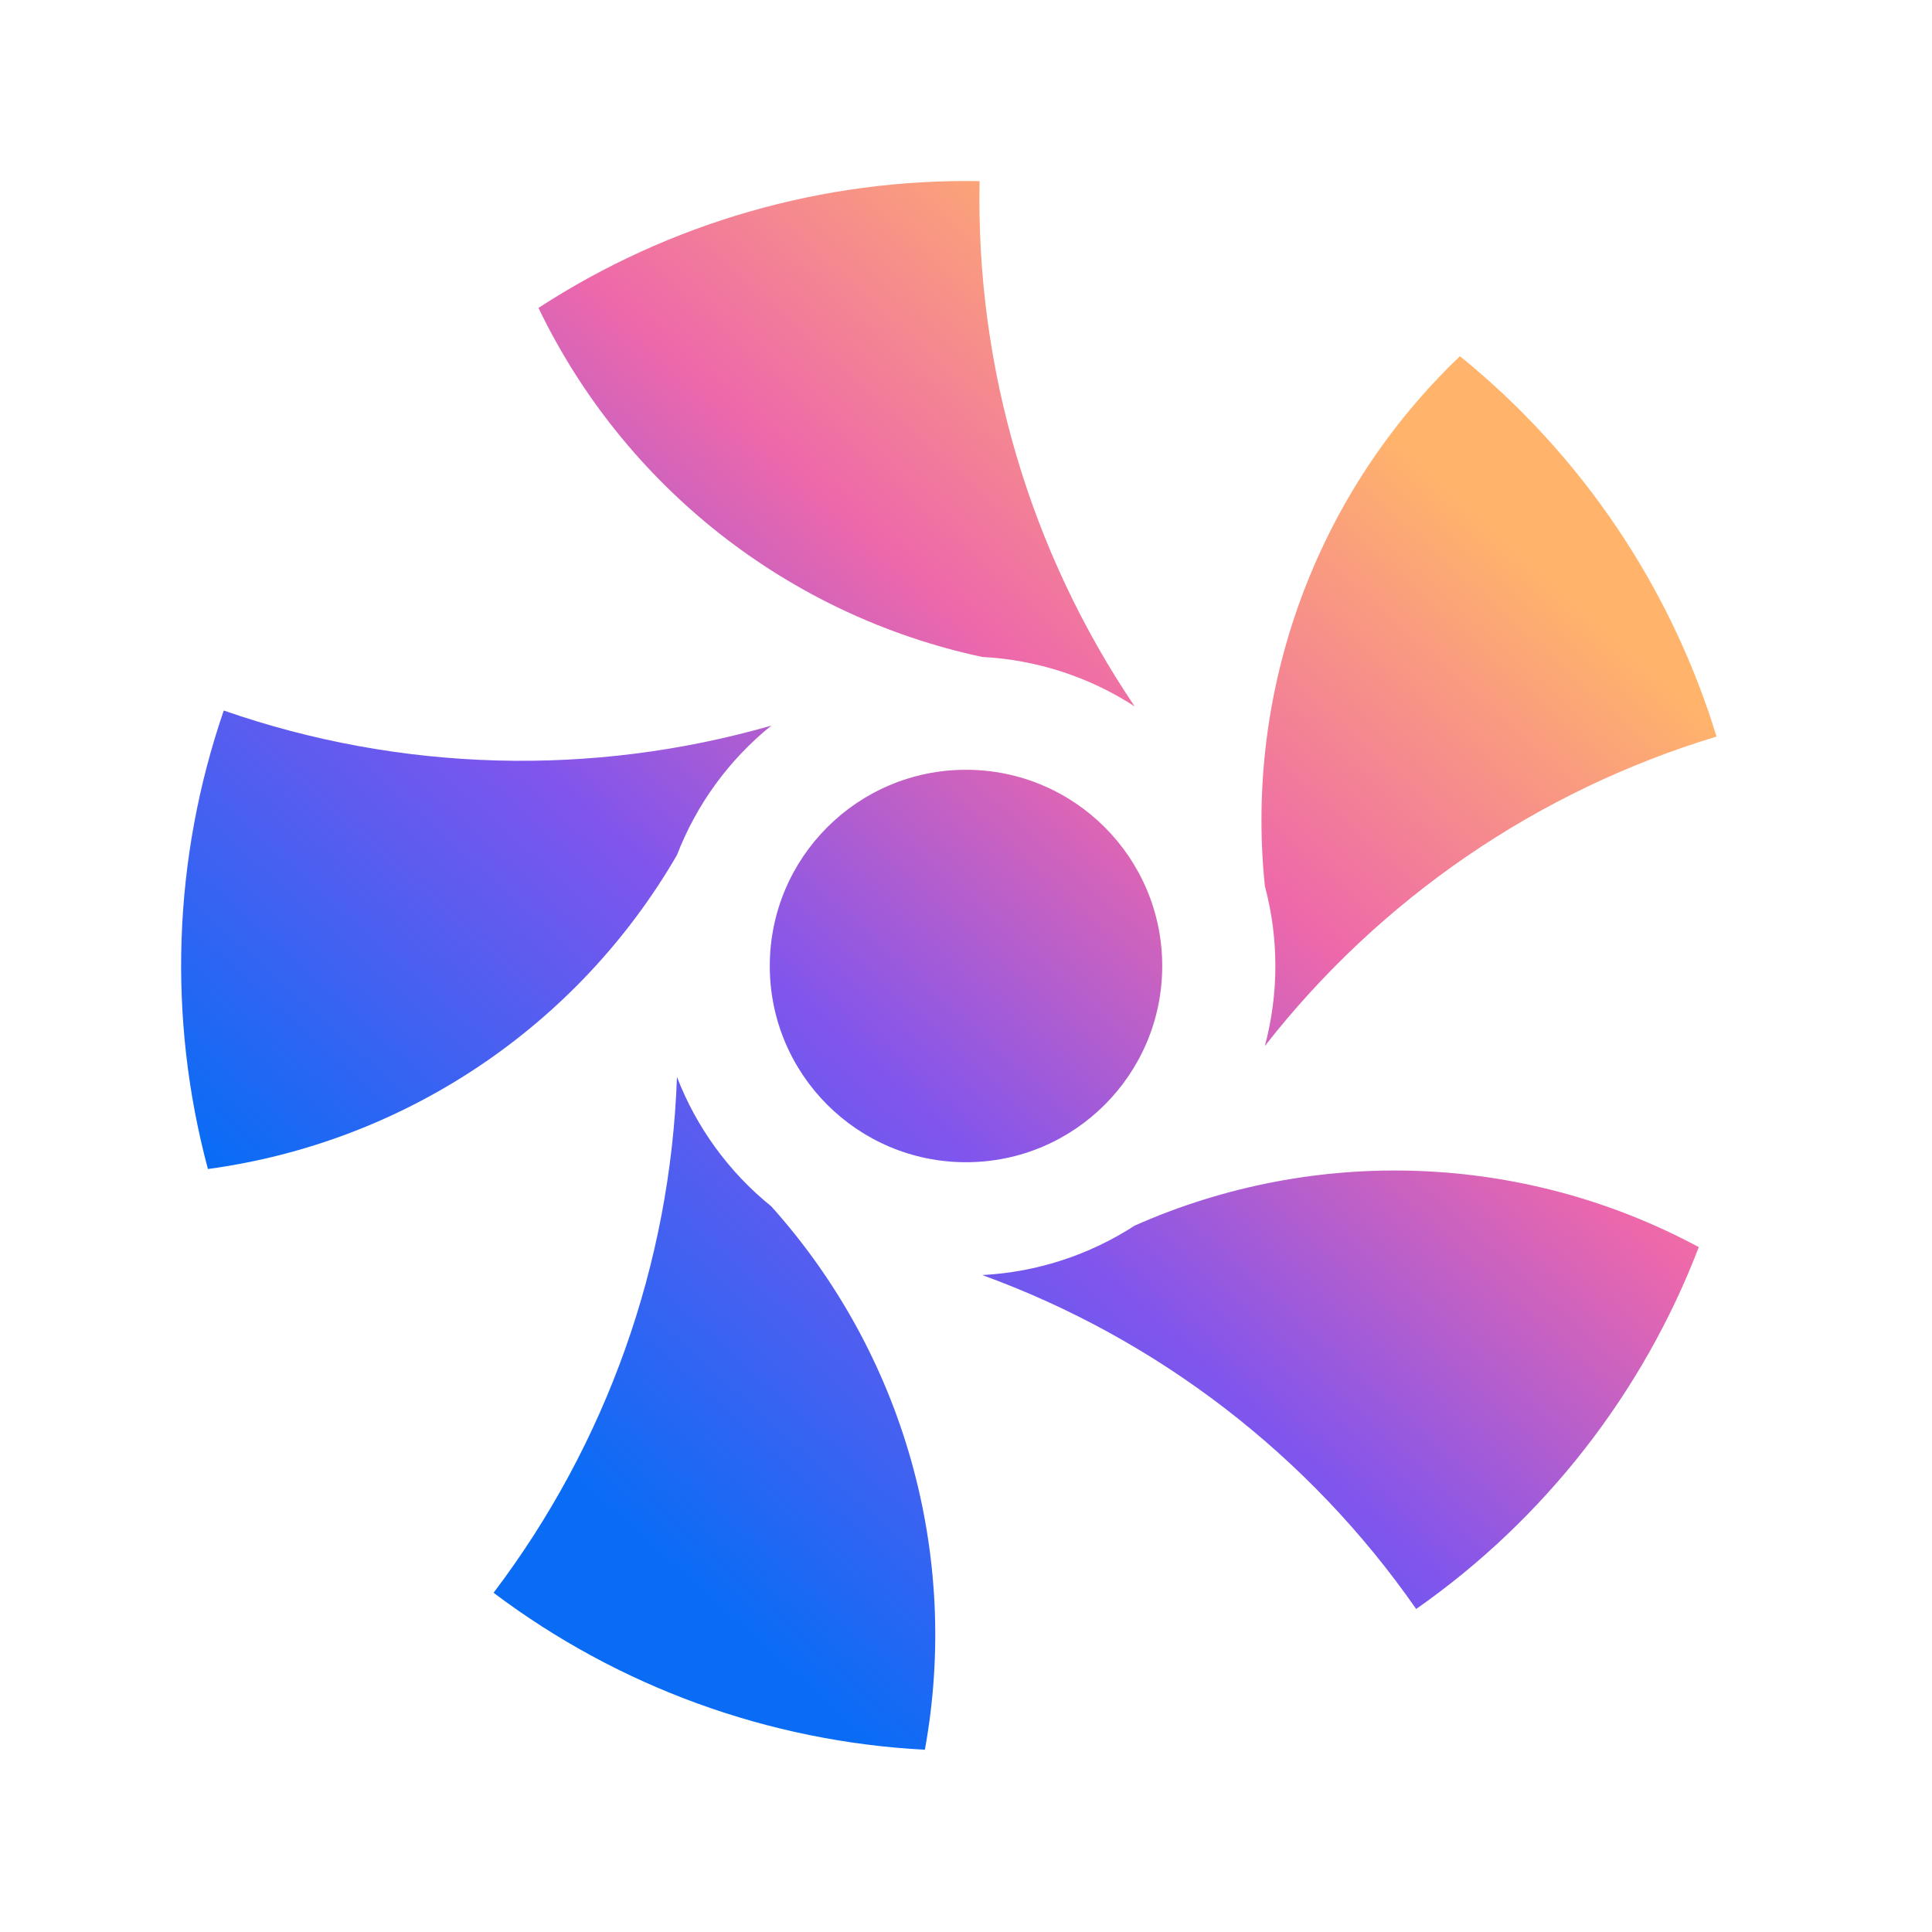
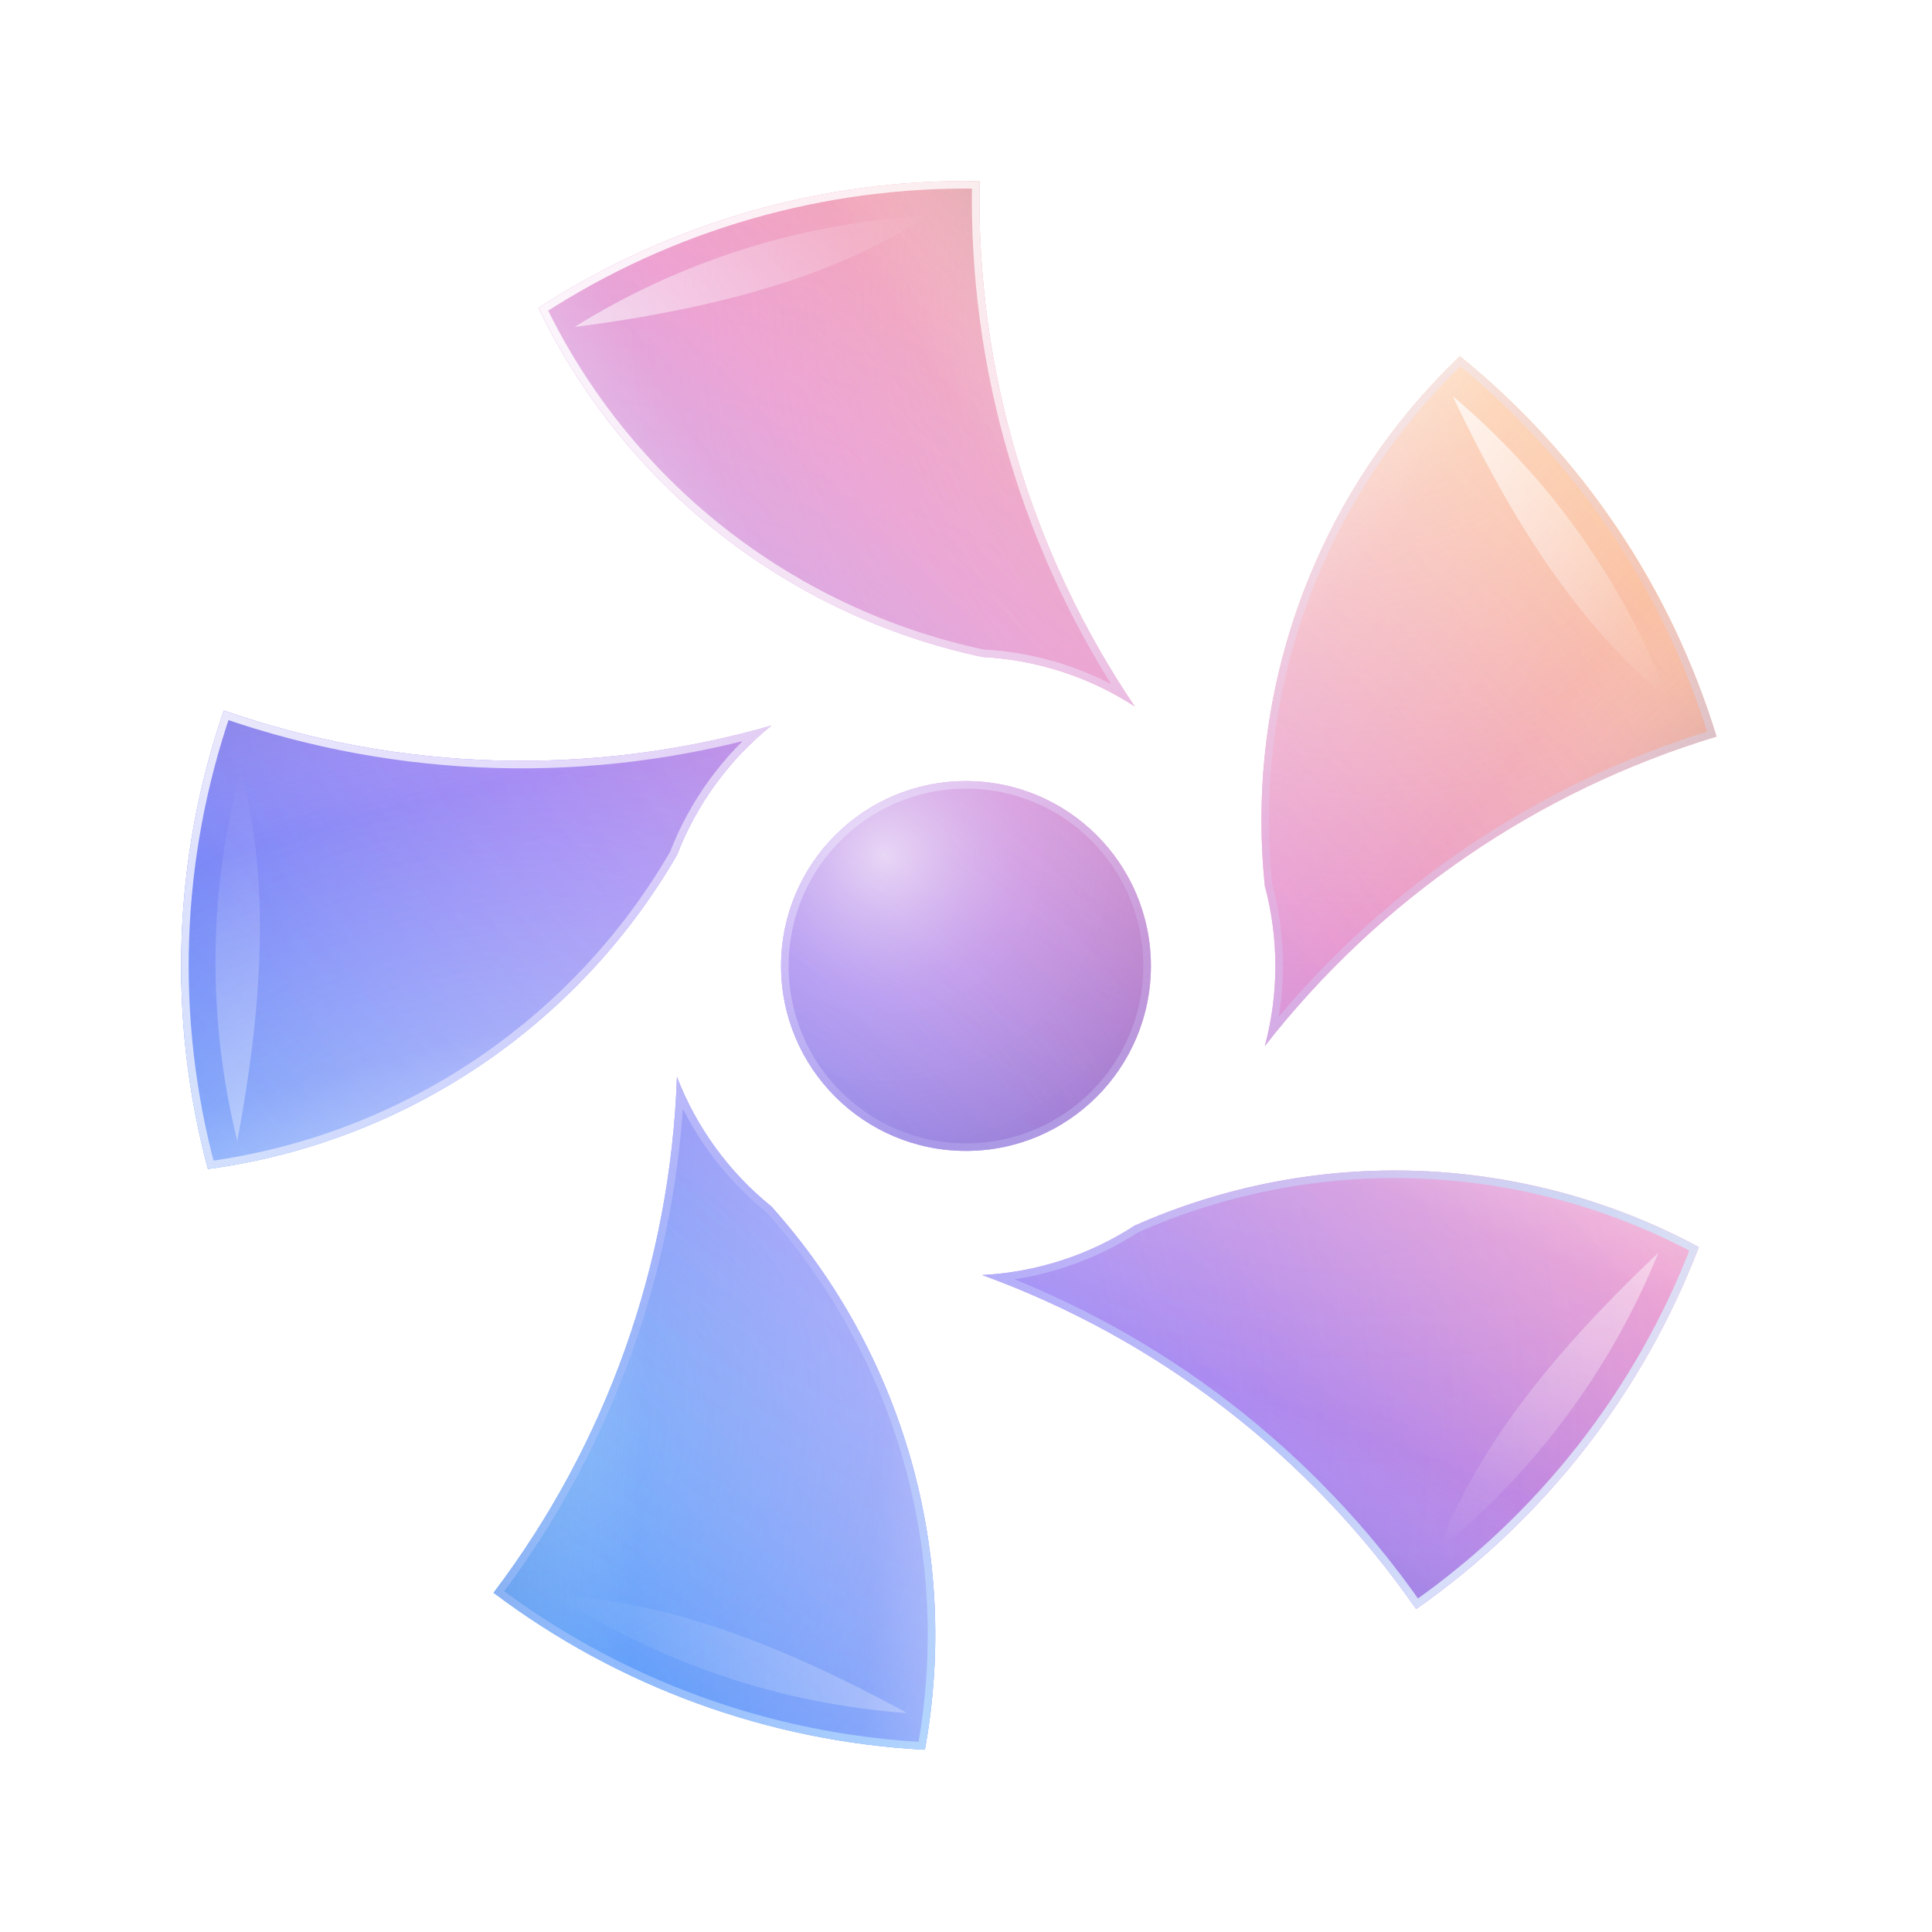
- <svg xmlns="http://www.w3.org/2000/svg" viewBox="0 0 512 512" role="img" aria-labelledby="ccc-icon-title ccc-icon-desc">
+ <svg xmlns="http://www.w3.org/2000/svg" viewBox="0 0 512 512">
+   <style>
+     .ccc-logo-flow { animation: ccc-logo-flow 7s ease-in-out infinite; }
+     .ccc-logo-sheen { animation: ccc-logo-sheen 9s ease-in-out infinite; }
+     @keyframes ccc-logo-flow {
+       0%, 100% { transform: translate(0, 0); }
+       50% { transform: translate(-56px, 40px); }
+     }
+     @keyframes ccc-logo-sheen {
+       0%, 100% { transform: translate(0, 0); }
+       50% { transform: translate(40px, 28px); }
+     }
+     :root[data-motion="reduce"] .ccc-logo-flow,
+     :root[data-motion="reduce"] .ccc-logo-sheen { animation: none; }
+     @media (prefers-reduced-motion: reduce) {
+       .ccc-logo-flow, .ccc-logo-sheen { animation: none; }
+     }
+     @media (forced-colors: active) {
+       .ccc-logo-material { display: none; }
+       .ccc-logo-contrast { display: inline; }
+     }
+   </style>
  <defs>
-     <linearGradient id="ccc-spectrum" x1="146" y1="386" x2="380" y2="126" gradientUnits="userSpaceOnUse">
-       <stop stop-color="#0A6CF5" />
-       <stop offset=".38" stop-color="#8055ED" />
-       <stop offset=".68" stop-color="#ED68AB" />
-       <stop offset="1" stop-color="#FFB36B" />
+     <path id="ccc-blade" d="M335.2 234.8A170 170 0 0 1 386.9 94.4A208 208 0 0 1 454.9 195.2A240 240 0 0 0 335.2 277.2A82 82 0 0 0 335.2 234.8Z" />
+     <path id="ccc-rotor" d="M335.2 234.8A170 170 0 0 1 386.9 94.4A208 208 0 0 1 454.9 195.2A240 240 0 0 0 335.2 277.2A82 82 0 0 0 335.2 234.8ZM300.7 324.8A170 170 0 0 1 450.2 330.5A208 208 0 0 1 375.3 426.4A240 240 0 0 0 260.3 337.9A82 82 0 0 0 300.7 324.8ZM204.4 319.7A170 170 0 0 1 245.1 463.7A208 208 0 0 1 130.8 422.1A240 240 0 0 0 179.4 285.4A82 82 0 0 0 204.4 319.7ZM179.4 226.6A170 170 0 0 1 55.1 309.8A208 208 0 0 1 59.3 188.3A240 240 0 0 0 204.4 192.3A82 82 0 0 0 179.4 226.6ZM260.3 174.1A170 170 0 0 1 142.7 81.6A208 208 0 0 1 259.6 48A240 240 0 0 0 300.7 187.2A82 82 0 0 0 260.3 174.1ZM305 256A49 49 0 1 1 207 256A49 49 0 1 1 305 256Z" />
+     <clipPath id="ccc-clip">
+       <use href="#ccc-rotor" />
+     </clipPath>
+     <linearGradient id="ccc-body" x1="112" y1="400" x2="400" y2="112" gradientUnits="userSpaceOnUse">
+       <stop stop-color="#0A6CF5" stop-opacity=".96" />
+       <stop offset=".38" stop-color="#8055ED" stop-opacity=".86" />
+       <stop offset=".68" stop-color="#ED68AB" stop-opacity=".84" />
+       <stop offset="1" stop-color="#FFB36B" stop-opacity=".96" />
    </linearGradient>
+     <radialGradient id="ccc-flow-color" cx=".33" cy=".68" r=".65">
+       <stop stop-color="#A4E0FF" stop-opacity=".62" />
+       <stop offset=".45" stop-color="#A8A1FF" stop-opacity=".3" />
+       <stop offset="1" stop-color="#C2A4FF" stop-opacity="0" />
+     </radialGradient>
+     <radialGradient id="ccc-sheen" cx=".66" cy=".24" r=".65">
+       <stop stop-color="#FFF0DE" stop-opacity=".56" />
+       <stop offset=".45" stop-color="#FFD3EC" stop-opacity=".17" />
+       <stop offset="1" stop-color="#FFFFFF" stop-opacity="0" />
+     </radialGradient>
+     <linearGradient id="ccc-relief" x1="0" y1="0" x2=".8" y2="1">
+       <stop stop-color="#FFFFFF" stop-opacity=".68" />
+       <stop offset=".3" stop-color="#FFFFFF" stop-opacity=".18" />
+       <stop offset=".63" stop-color="#FFFFFF" stop-opacity="0" />
+       <stop offset="1" stop-color="#251C68" stop-opacity=".32" />
+     </linearGradient>
+     <linearGradient id="ccc-rim" x1="100" y1="64" x2="412" y2="448" gradientUnits="userSpaceOnUse">
+       <stop stop-color="#FFFFFF" stop-opacity=".95" />
+       <stop offset=".3" stop-color="#FFFFFF" stop-opacity=".65" />
+       <stop offset=".55" stop-color="#DAD3FF" stop-opacity=".2" />
+       <stop offset=".8" stop-color="#BDE7FF" stop-opacity=".65" />
+       <stop offset="1" stop-color="#FFFFFF" stop-opacity=".88" />
+     </linearGradient>
+     <linearGradient id="ccc-reflection" x1="0" y1="0" x2="1" y2="1">
+       <stop stop-color="#FFFFFF" stop-opacity=".72" />
+       <stop offset="1" stop-color="#FFFFFF" stop-opacity="0" />
+     </linearGradient>
+     <path id="ccc-highlight" d="M385 105A197 197 0 0 1 442 185C421 168 403 143 385 105Z" />
+     <radialGradient id="ccc-hub-light" cx=".28" cy=".2" r=".85">
+       <stop stop-color="#FFFFFF" stop-opacity=".62" />
+       <stop offset=".45" stop-color="#E9DFFF" stop-opacity=".15" />
+       <stop offset="1" stop-color="#342571" stop-opacity=".16" />
+     </radialGradient>
  </defs>
-   <path fill="url(#ccc-spectrum)" d="M335.2 234.8A170 170 0 0 1 386.9 94.4A208 208 0 0 1 454.9 195.2A240 240 0 0 0 335.2 277.2A82 82 0 0 0 335.2 234.8ZM300.7 324.8A170 170 0 0 1 450.2 330.5A208 208 0 0 1 375.3 426.4A240 240 0 0 0 260.3 337.9A82 82 0 0 0 300.7 324.8ZM204.4 319.7A170 170 0 0 1 245.1 463.7A208 208 0 0 1 130.8 422.1A240 240 0 0 0 179.4 285.4A82 82 0 0 0 204.4 319.7ZM179.4 226.6A170 170 0 0 1 55.1 309.8A208 208 0 0 1 59.3 188.3A240 240 0 0 0 204.4 192.3A82 82 0 0 0 179.4 226.6ZM260.3 174.1A170 170 0 0 1 142.7 81.6A208 208 0 0 1 259.6 48A240 240 0 0 0 300.7 187.2A82 82 0 0 0 260.3 174.1Z" />
-   <circle fill="url(#ccc-spectrum)" cx="256" cy="256" r="52" />
+   <g class="ccc-logo-material">
+     <g clip-path="url(#ccc-clip)">
+       <use href="#ccc-rotor" fill="url(#ccc-body)" />
+       <rect class="ccc-logo-flow" x="-80" y="-80" width="672" height="672" fill="url(#ccc-flow-color)" />
+       <rect class="ccc-logo-sheen" x="-80" y="-80" width="672" height="672" fill="url(#ccc-sheen)" />
+       <use href="#ccc-blade" fill="url(#ccc-relief)" />
+       <use href="#ccc-blade" transform="rotate(72 256 256)" fill="url(#ccc-relief)" />
+       <use href="#ccc-blade" transform="rotate(144 256 256)" fill="url(#ccc-relief)" />
+       <use href="#ccc-blade" transform="rotate(216 256 256)" fill="url(#ccc-relief)" />
+       <use href="#ccc-blade" transform="rotate(288 256 256)" fill="url(#ccc-relief)" />
+       <g fill="url(#ccc-reflection)">
+         <use href="#ccc-highlight" />
+         <use href="#ccc-highlight" transform="rotate(72 256 256)" opacity=".64" />
+         <use href="#ccc-highlight" transform="rotate(144 256 256)" opacity=".38" />
+         <use href="#ccc-highlight" transform="rotate(216 256 256)" opacity=".5" />
+         <use href="#ccc-highlight" transform="rotate(288 256 256)" opacity=".8" />
+       </g>
+       <circle cx="256" cy="256" r="49" fill="url(#ccc-hub-light)" />
+       <use href="#ccc-rotor" fill="none" stroke="url(#ccc-rim)" stroke-width="4" stroke-linejoin="round" />
+     </g>
+   </g>
+   <g class="ccc-logo-contrast" display="none" fill="CanvasText">
+     <use href="#ccc-rotor" />
+   </g>
</svg>
